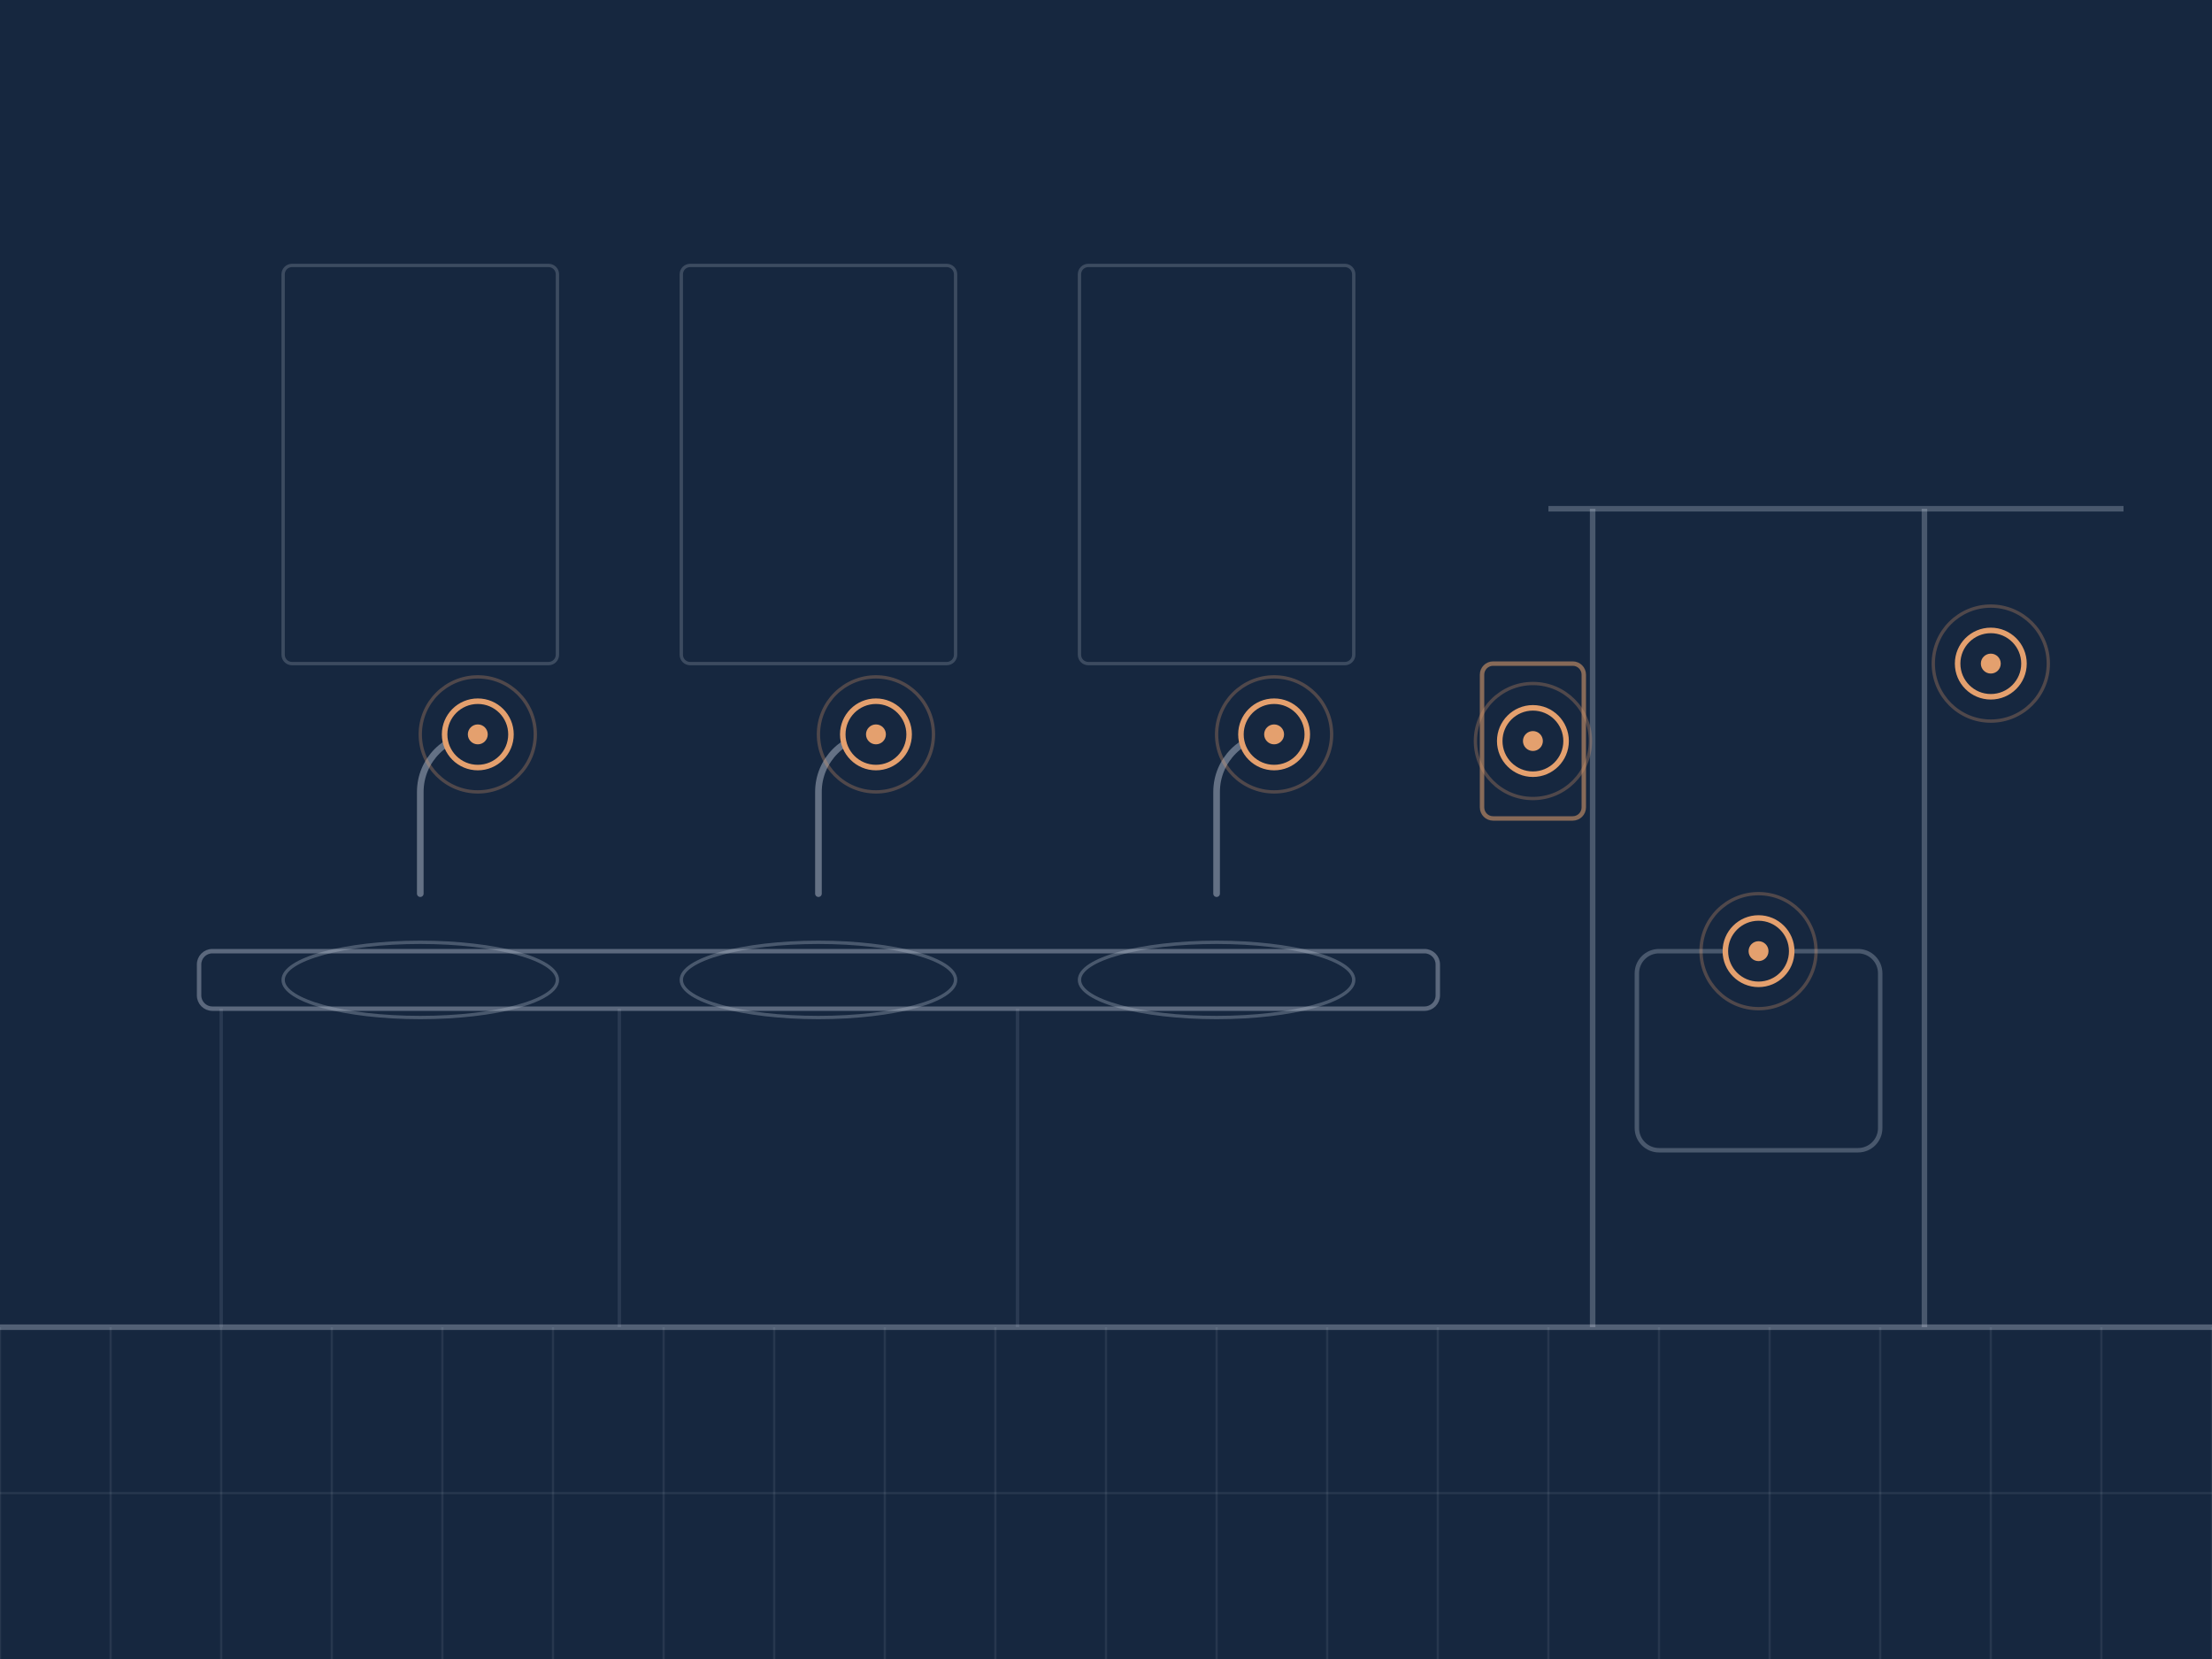
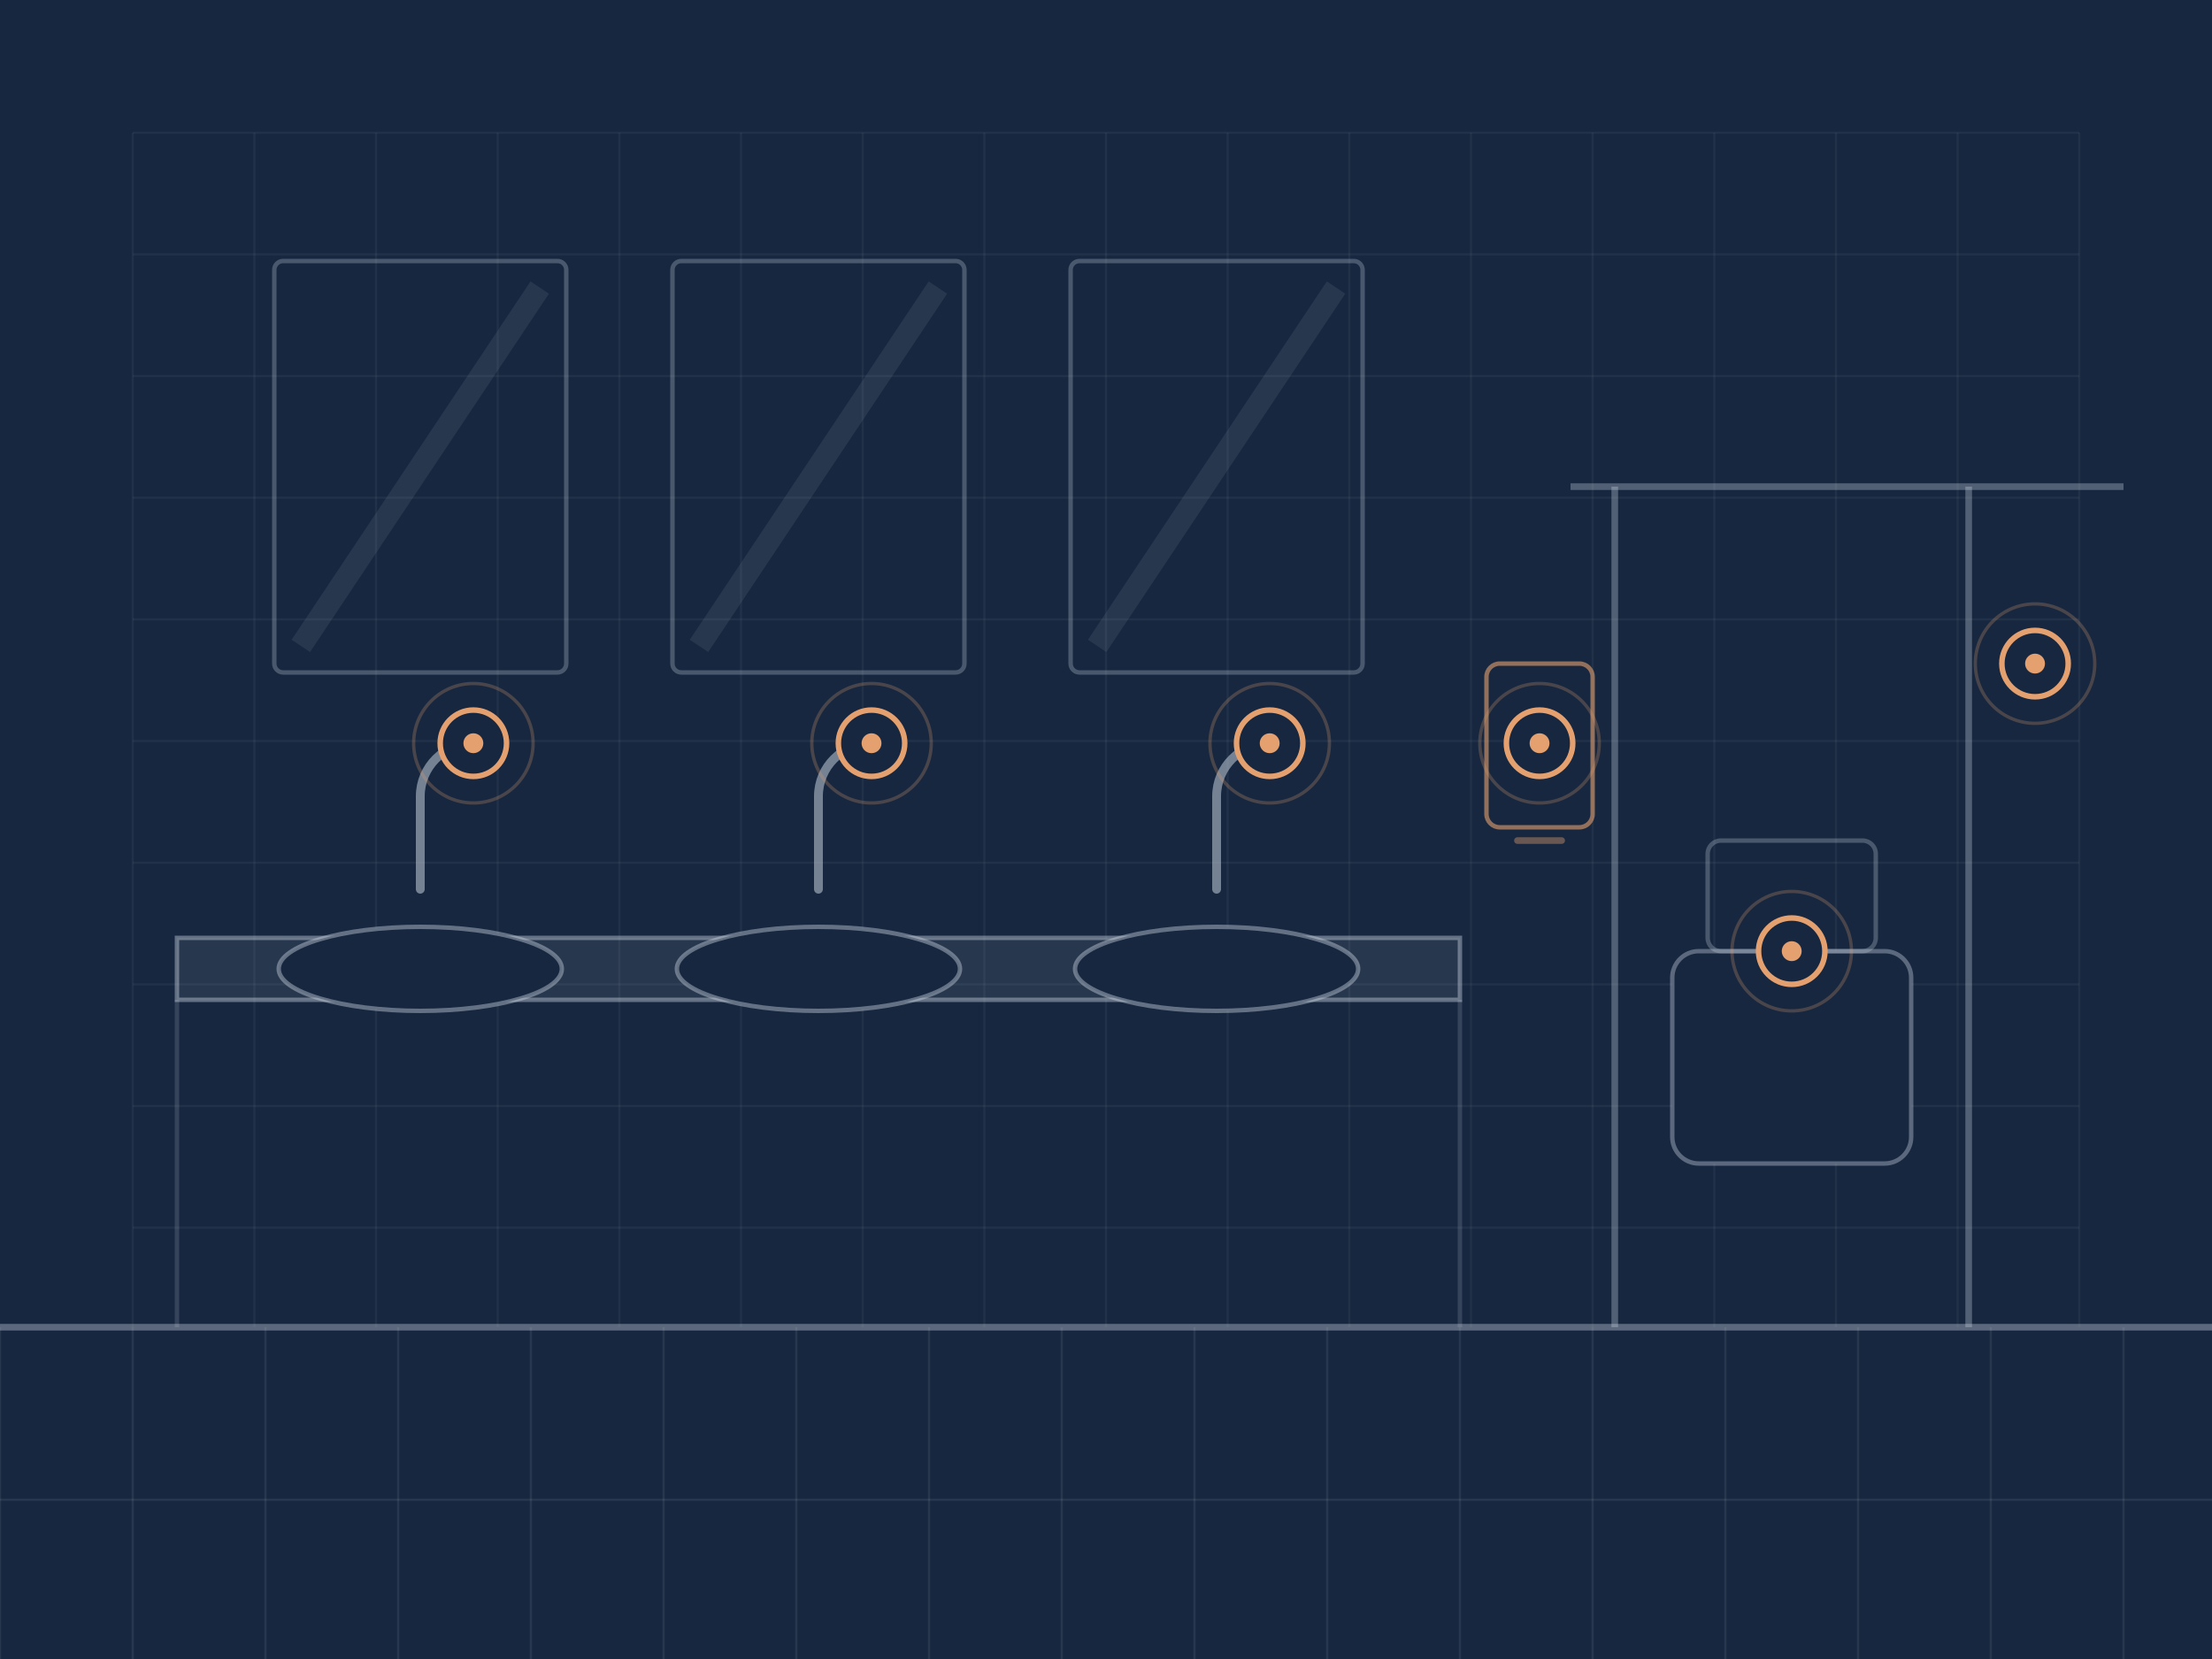
<svg xmlns="http://www.w3.org/2000/svg" viewBox="0 0 1000 750" width="1000" height="750" fill="none">
  <rect width="1000" height="750" fill="#16273f" />
-   <line x1="0" y1="600" x2="1000" y2="600" stroke="#c3ccd9" stroke-opacity=".35" stroke-width="2.5" />
+   <line x1="60" y1="60" x2="60" y2="600" stroke="#c3ccd9" stroke-opacity=".06" />
+   <line x1="115" y1="60" x2="115" y2="600" stroke="#c3ccd9" stroke-opacity=".06" />
+   <line x1="170" y1="60" x2="170" y2="600" stroke="#c3ccd9" stroke-opacity=".06" />
+   <line x1="225" y1="60" x2="225" y2="600" stroke="#c3ccd9" stroke-opacity=".06" />
+   <line x1="280" y1="60" x2="280" y2="600" stroke="#c3ccd9" stroke-opacity=".06" />
+   <line x1="335" y1="60" x2="335" y2="600" stroke="#c3ccd9" stroke-opacity=".06" />
+   <line x1="390" y1="60" x2="390" y2="600" stroke="#c3ccd9" stroke-opacity=".06" />
+   <line x1="445" y1="60" x2="445" y2="600" stroke="#c3ccd9" stroke-opacity=".06" />
+   <line x1="500" y1="60" x2="500" y2="600" stroke="#c3ccd9" stroke-opacity=".06" />
+   <line x1="555" y1="60" x2="555" y2="600" stroke="#c3ccd9" stroke-opacity=".06" />
+   <line x1="610" y1="60" x2="610" y2="600" stroke="#c3ccd9" stroke-opacity=".06" />
+   <line x1="665" y1="60" x2="665" y2="600" stroke="#c3ccd9" stroke-opacity=".06" />
+   <line x1="720" y1="60" x2="720" y2="600" stroke="#c3ccd9" stroke-opacity=".06" />
+   <line x1="775" y1="60" x2="775" y2="600" stroke="#c3ccd9" stroke-opacity=".06" />
+   <line x1="830" y1="60" x2="830" y2="600" stroke="#c3ccd9" stroke-opacity=".06" />
+   <line x1="885" y1="60" x2="885" y2="600" stroke="#c3ccd9" stroke-opacity=".06" />
+   <line x1="940" y1="60" x2="940" y2="600" stroke="#c3ccd9" stroke-opacity=".06" />
+   <line x1="60" y1="60" x2="940" y2="60" stroke="#c3ccd9" stroke-opacity=".06" />
+   <line x1="60" y1="115" x2="940" y2="115" stroke="#c3ccd9" stroke-opacity=".06" />
+   <line x1="60" y1="170" x2="940" y2="170" stroke="#c3ccd9" stroke-opacity=".06" />
+   <line x1="60" y1="225" x2="940" y2="225" stroke="#c3ccd9" stroke-opacity=".06" />
+   <line x1="60" y1="280" x2="940" y2="280" stroke="#c3ccd9" stroke-opacity=".06" />
+   <line x1="60" y1="335" x2="940" y2="335" stroke="#c3ccd9" stroke-opacity=".06" />
+   <line x1="60" y1="390" x2="940" y2="390" stroke="#c3ccd9" stroke-opacity=".06" />
+   <line x1="60" y1="445" x2="940" y2="445" stroke="#c3ccd9" stroke-opacity=".06" />
+   <line x1="60" y1="500" x2="940" y2="500" stroke="#c3ccd9" stroke-opacity=".06" />
+   <line x1="60" y1="555" x2="940" y2="555" stroke="#c3ccd9" stroke-opacity=".06" />
+   <line x1="0" y1="600" x2="1000" y2="600" stroke="#c3ccd9" stroke-opacity=".4" stroke-width="3" />
  <line x1="0" y1="600" x2="0" y2="750" stroke="#c3ccd9" stroke-opacity=".1" />
-   <line x1="50" y1="600" x2="50" y2="750" stroke="#c3ccd9" stroke-opacity=".1" />
-   <line x1="100" y1="600" x2="100" y2="750" stroke="#c3ccd9" stroke-opacity=".1" />
-   <line x1="150" y1="600" x2="150" y2="750" stroke="#c3ccd9" stroke-opacity=".1" />
-   <line x1="200" y1="600" x2="200" y2="750" stroke="#c3ccd9" stroke-opacity=".1" />
-   <line x1="250" y1="600" x2="250" y2="750" stroke="#c3ccd9" stroke-opacity=".1" />
+   <line x1="60" y1="600" x2="60" y2="750" stroke="#c3ccd9" stroke-opacity=".1" />
+   <line x1="120" y1="600" x2="120" y2="750" stroke="#c3ccd9" stroke-opacity=".1" />
+   <line x1="180" y1="600" x2="180" y2="750" stroke="#c3ccd9" stroke-opacity=".1" />
+   <line x1="240" y1="600" x2="240" y2="750" stroke="#c3ccd9" stroke-opacity=".1" />
  <line x1="300" y1="600" x2="300" y2="750" stroke="#c3ccd9" stroke-opacity=".1" />
-   <line x1="350" y1="600" x2="350" y2="750" stroke="#c3ccd9" stroke-opacity=".1" />
-   <line x1="400" y1="600" x2="400" y2="750" stroke="#c3ccd9" stroke-opacity=".1" />
-   <line x1="450" y1="600" x2="450" y2="750" stroke="#c3ccd9" stroke-opacity=".1" />
-   <line x1="500" y1="600" x2="500" y2="750" stroke="#c3ccd9" stroke-opacity=".1" />
-   <line x1="550" y1="600" x2="550" y2="750" stroke="#c3ccd9" stroke-opacity=".1" />
+   <line x1="360" y1="600" x2="360" y2="750" stroke="#c3ccd9" stroke-opacity=".1" />
+   <line x1="420" y1="600" x2="420" y2="750" stroke="#c3ccd9" stroke-opacity=".1" />
+   <line x1="480" y1="600" x2="480" y2="750" stroke="#c3ccd9" stroke-opacity=".1" />
+   <line x1="540" y1="600" x2="540" y2="750" stroke="#c3ccd9" stroke-opacity=".1" />
  <line x1="600" y1="600" x2="600" y2="750" stroke="#c3ccd9" stroke-opacity=".1" />
-   <line x1="650" y1="600" x2="650" y2="750" stroke="#c3ccd9" stroke-opacity=".1" />
-   <line x1="700" y1="600" x2="700" y2="750" stroke="#c3ccd9" stroke-opacity=".1" />
-   <line x1="750" y1="600" x2="750" y2="750" stroke="#c3ccd9" stroke-opacity=".1" />
-   <line x1="800" y1="600" x2="800" y2="750" stroke="#c3ccd9" stroke-opacity=".1" />
-   <line x1="850" y1="600" x2="850" y2="750" stroke="#c3ccd9" stroke-opacity=".1" />
+   <line x1="660" y1="600" x2="660" y2="750" stroke="#c3ccd9" stroke-opacity=".1" />
+   <line x1="720" y1="600" x2="720" y2="750" stroke="#c3ccd9" stroke-opacity=".1" />
+   <line x1="780" y1="600" x2="780" y2="750" stroke="#c3ccd9" stroke-opacity=".1" />
+   <line x1="840" y1="600" x2="840" y2="750" stroke="#c3ccd9" stroke-opacity=".1" />
  <line x1="900" y1="600" x2="900" y2="750" stroke="#c3ccd9" stroke-opacity=".1" />
-   <line x1="950" y1="600" x2="950" y2="750" stroke="#c3ccd9" stroke-opacity=".1" />
-   <line x1="1000" y1="600" x2="1000" y2="750" stroke="#c3ccd9" stroke-opacity=".1" />
-   <line x1="0" y1="675" x2="1000" y2="675" stroke="#c3ccd9" stroke-opacity=".1" />
-   <rect x="90" y="430" width="560" height="26" rx="6" stroke="#c3ccd9" stroke-opacity=".4" stroke-width="2" />
-   <ellipse cx="190" cy="443" rx="62" ry="17" stroke="#c3ccd9" stroke-opacity=".3" stroke-width="1.5" />
-   <path d="M190 404 v-46 a26 26 0 0 1 26 -26" stroke="#c3ccd9" stroke-opacity=".45" stroke-width="3" stroke-linecap="round" />
-   <line x1="100" y1="456" x2="100" y2="600" stroke="#c3ccd9" stroke-opacity=".12" stroke-width="1.5" />
-   <ellipse cx="370" cy="443" rx="62" ry="17" stroke="#c3ccd9" stroke-opacity=".3" stroke-width="1.5" />
-   <path d="M370 404 v-46 a26 26 0 0 1 26 -26" stroke="#c3ccd9" stroke-opacity=".45" stroke-width="3" stroke-linecap="round" />
-   <line x1="280" y1="456" x2="280" y2="600" stroke="#c3ccd9" stroke-opacity=".12" stroke-width="1.5" />
-   <ellipse cx="550" cy="443" rx="62" ry="17" stroke="#c3ccd9" stroke-opacity=".3" stroke-width="1.5" />
-   <path d="M550 404 v-46 a26 26 0 0 1 26 -26" stroke="#c3ccd9" stroke-opacity=".45" stroke-width="3" stroke-linecap="round" />
-   <line x1="460" y1="456" x2="460" y2="600" stroke="#c3ccd9" stroke-opacity=".12" stroke-width="1.5" />
-   <rect x="128" y="120" width="124" height="180" rx="4" stroke="#c3ccd9" stroke-opacity=".22" stroke-width="1.5" />
-   <rect x="308" y="120" width="124" height="180" rx="4" stroke="#c3ccd9" stroke-opacity=".22" stroke-width="1.5" />
-   <rect x="488" y="120" width="124" height="180" rx="4" stroke="#c3ccd9" stroke-opacity=".22" stroke-width="1.5" />
-   <line x1="720" y1="230" x2="720" y2="600" stroke="#c3ccd9" stroke-opacity=".3" stroke-width="2.5" />
-   <line x1="870" y1="230" x2="870" y2="600" stroke="#c3ccd9" stroke-opacity=".3" stroke-width="2.5" />
-   <line x1="700" y1="230" x2="960" y2="230" stroke="#c3ccd9" stroke-opacity=".3" stroke-width="2.5" />
-   <rect x="740" y="430" width="110" height="90" rx="10" stroke="#c3ccd9" stroke-opacity=".3" stroke-width="2" />
-   <rect x="670" y="300" width="46" height="70" rx="5" stroke="#e4a06e" stroke-opacity=".55" stroke-width="2" />
-   <circle cx="216" cy="332" r="26" stroke="#e4a06e" stroke-width="1.5" stroke-opacity=".28" />
-   <circle cx="216" cy="332" r="15" fill="#16273f" />
-   <circle cx="216" cy="332" r="15" stroke="#e4a06e" stroke-width="2.5" />
-   <circle cx="216" cy="332" r="4.5" fill="#e4a06e" />
-   <circle cx="396" cy="332" r="26" stroke="#e4a06e" stroke-width="1.5" stroke-opacity=".28" />
-   <circle cx="396" cy="332" r="15" fill="#16273f" />
-   <circle cx="396" cy="332" r="15" stroke="#e4a06e" stroke-width="2.5" />
-   <circle cx="396" cy="332" r="4.5" fill="#e4a06e" />
-   <circle cx="576" cy="332" r="26" stroke="#e4a06e" stroke-width="1.5" stroke-opacity=".28" />
-   <circle cx="576" cy="332" r="15" fill="#16273f" />
-   <circle cx="576" cy="332" r="15" stroke="#e4a06e" stroke-width="2.5" />
-   <circle cx="576" cy="332" r="4.5" fill="#e4a06e" />
-   <circle cx="693" cy="335" r="26" stroke="#e4a06e" stroke-width="1.5" stroke-opacity=".28" />
-   <circle cx="693" cy="335" r="15" fill="#16273f" />
-   <circle cx="693" cy="335" r="15" stroke="#e4a06e" stroke-width="2.5" />
-   <circle cx="693" cy="335" r="4.5" fill="#e4a06e" />
-   <circle cx="795" cy="430" r="26" stroke="#e4a06e" stroke-width="1.5" stroke-opacity=".28" />
-   <circle cx="795" cy="430" r="15" fill="#16273f" />
-   <circle cx="795" cy="430" r="15" stroke="#e4a06e" stroke-width="2.5" />
-   <circle cx="795" cy="430" r="4.5" fill="#e4a06e" />
-   <circle cx="900" cy="300" r="26" stroke="#e4a06e" stroke-width="1.5" stroke-opacity=".28" />
-   <circle cx="900" cy="300" r="15" fill="#16273f" />
-   <circle cx="900" cy="300" r="15" stroke="#e4a06e" stroke-width="2.5" />
-   <circle cx="900" cy="300" r="4.5" fill="#e4a06e" />
+   <line x1="960" y1="600" x2="960" y2="750" stroke="#c3ccd9" stroke-opacity=".1" />
+   <line x1="0" y1="678" x2="1000" y2="678" stroke="#c3ccd9" stroke-opacity=".1" />
+   <rect x="124" y="118" width="132" height="186" rx="4" stroke="#c3ccd9" stroke-opacity=".3" stroke-width="2" />
+   <path d="M136 292 L244 130" stroke="#c3ccd9" stroke-opacity=".1" stroke-width="10" />
+   <rect x="304" y="118" width="132" height="186" rx="4" stroke="#c3ccd9" stroke-opacity=".3" stroke-width="2" />
+   <path d="M316 292 L424 130" stroke="#c3ccd9" stroke-opacity=".1" stroke-width="10" />
+   <rect x="484" y="118" width="132" height="186" rx="4" stroke="#c3ccd9" stroke-opacity=".3" stroke-width="2" />
+   <path d="M496 292 L604 130" stroke="#c3ccd9" stroke-opacity=".1" stroke-width="10" />
+   <path d="M80 424 H660 V452 H80 Z" fill="#c3ccd9" fill-opacity=".1" stroke="#c3ccd9" stroke-opacity=".45" stroke-width="2" />
+   <line x1="80" y1="452" x2="80" y2="600" stroke="#c3ccd9" stroke-opacity=".18" stroke-width="2" />
+   <line x1="660" y1="452" x2="660" y2="600" stroke="#c3ccd9" stroke-opacity=".18" stroke-width="2" />
+   <ellipse cx="190" cy="438" rx="64" ry="19" fill="#16273f" stroke="#c3ccd9" stroke-opacity=".45" stroke-width="2" />
+   <path d="M190 402 v-42 a24 24 0 0 1 24 -24" stroke="#c3ccd9" stroke-opacity=".55" stroke-width="4" stroke-linecap="round" />
+   <ellipse cx="370" cy="438" rx="64" ry="19" fill="#16273f" stroke="#c3ccd9" stroke-opacity=".45" stroke-width="2" />
+   <path d="M370 402 v-42 a24 24 0 0 1 24 -24" stroke="#c3ccd9" stroke-opacity=".55" stroke-width="4" stroke-linecap="round" />
+   <ellipse cx="550" cy="438" rx="64" ry="19" fill="#16273f" stroke="#c3ccd9" stroke-opacity=".45" stroke-width="2" />
+   <path d="M550 402 v-42 a24 24 0 0 1 24 -24" stroke="#c3ccd9" stroke-opacity=".55" stroke-width="4" stroke-linecap="round" />
+   <line x1="730" y1="220" x2="730" y2="600" stroke="#c3ccd9" stroke-opacity=".35" stroke-width="3" />
+   <line x1="890" y1="220" x2="890" y2="600" stroke="#c3ccd9" stroke-opacity=".35" stroke-width="3" />
+   <line x1="710" y1="220" x2="960" y2="220" stroke="#c3ccd9" stroke-opacity=".35" stroke-width="3" />
+   <rect x="756" y="430" width="108" height="96" rx="12" fill="#16273f" stroke="#c3ccd9" stroke-opacity=".4" stroke-width="2" />
+   <rect x="772" y="380" width="76" height="50" rx="6" stroke="#c3ccd9" stroke-opacity=".3" stroke-width="2" />
+   <rect x="672" y="300" width="48" height="74" rx="6" stroke="#e4a06e" stroke-opacity=".6" stroke-width="2" />
+   <line x1="686" y1="380" x2="706" y2="380" stroke="#e4a06e" stroke-opacity=".4" stroke-width="3" stroke-linecap="round" />
+   <circle cx="214" cy="336" r="27" stroke="#e4a06e" stroke-width="1.5" stroke-opacity=".25" />
+   <circle cx="214" cy="336" r="15" fill="#16273f" />
+   <circle cx="214" cy="336" r="15" stroke="#e4a06e" stroke-width="2.5" />
+   <circle cx="214" cy="336" r="4.5" fill="#e4a06e" />
+   <circle cx="394" cy="336" r="27" stroke="#e4a06e" stroke-width="1.5" stroke-opacity=".25" />
+   <circle cx="394" cy="336" r="15" fill="#16273f" />
+   <circle cx="394" cy="336" r="15" stroke="#e4a06e" stroke-width="2.5" />
+   <circle cx="394" cy="336" r="4.5" fill="#e4a06e" />
+   <circle cx="574" cy="336" r="27" stroke="#e4a06e" stroke-width="1.5" stroke-opacity=".25" />
+   <circle cx="574" cy="336" r="15" fill="#16273f" />
+   <circle cx="574" cy="336" r="15" stroke="#e4a06e" stroke-width="2.5" />
+   <circle cx="574" cy="336" r="4.5" fill="#e4a06e" />
+   <circle cx="696" cy="336" r="27" stroke="#e4a06e" stroke-width="1.5" stroke-opacity=".25" />
+   <circle cx="696" cy="336" r="15" fill="#16273f" />
+   <circle cx="696" cy="336" r="15" stroke="#e4a06e" stroke-width="2.5" />
+   <circle cx="696" cy="336" r="4.5" fill="#e4a06e" />
+   <circle cx="810" cy="430" r="27" stroke="#e4a06e" stroke-width="1.5" stroke-opacity=".25" />
+   <circle cx="810" cy="430" r="15" fill="#16273f" />
+   <circle cx="810" cy="430" r="15" stroke="#e4a06e" stroke-width="2.5" />
+   <circle cx="810" cy="430" r="4.5" fill="#e4a06e" />
+   <circle cx="920" cy="300" r="27" stroke="#e4a06e" stroke-width="1.5" stroke-opacity=".25" />
+   <circle cx="920" cy="300" r="15" fill="#16273f" />
+   <circle cx="920" cy="300" r="15" stroke="#e4a06e" stroke-width="2.5" />
+   <circle cx="920" cy="300" r="4.5" fill="#e4a06e" />
</svg>
